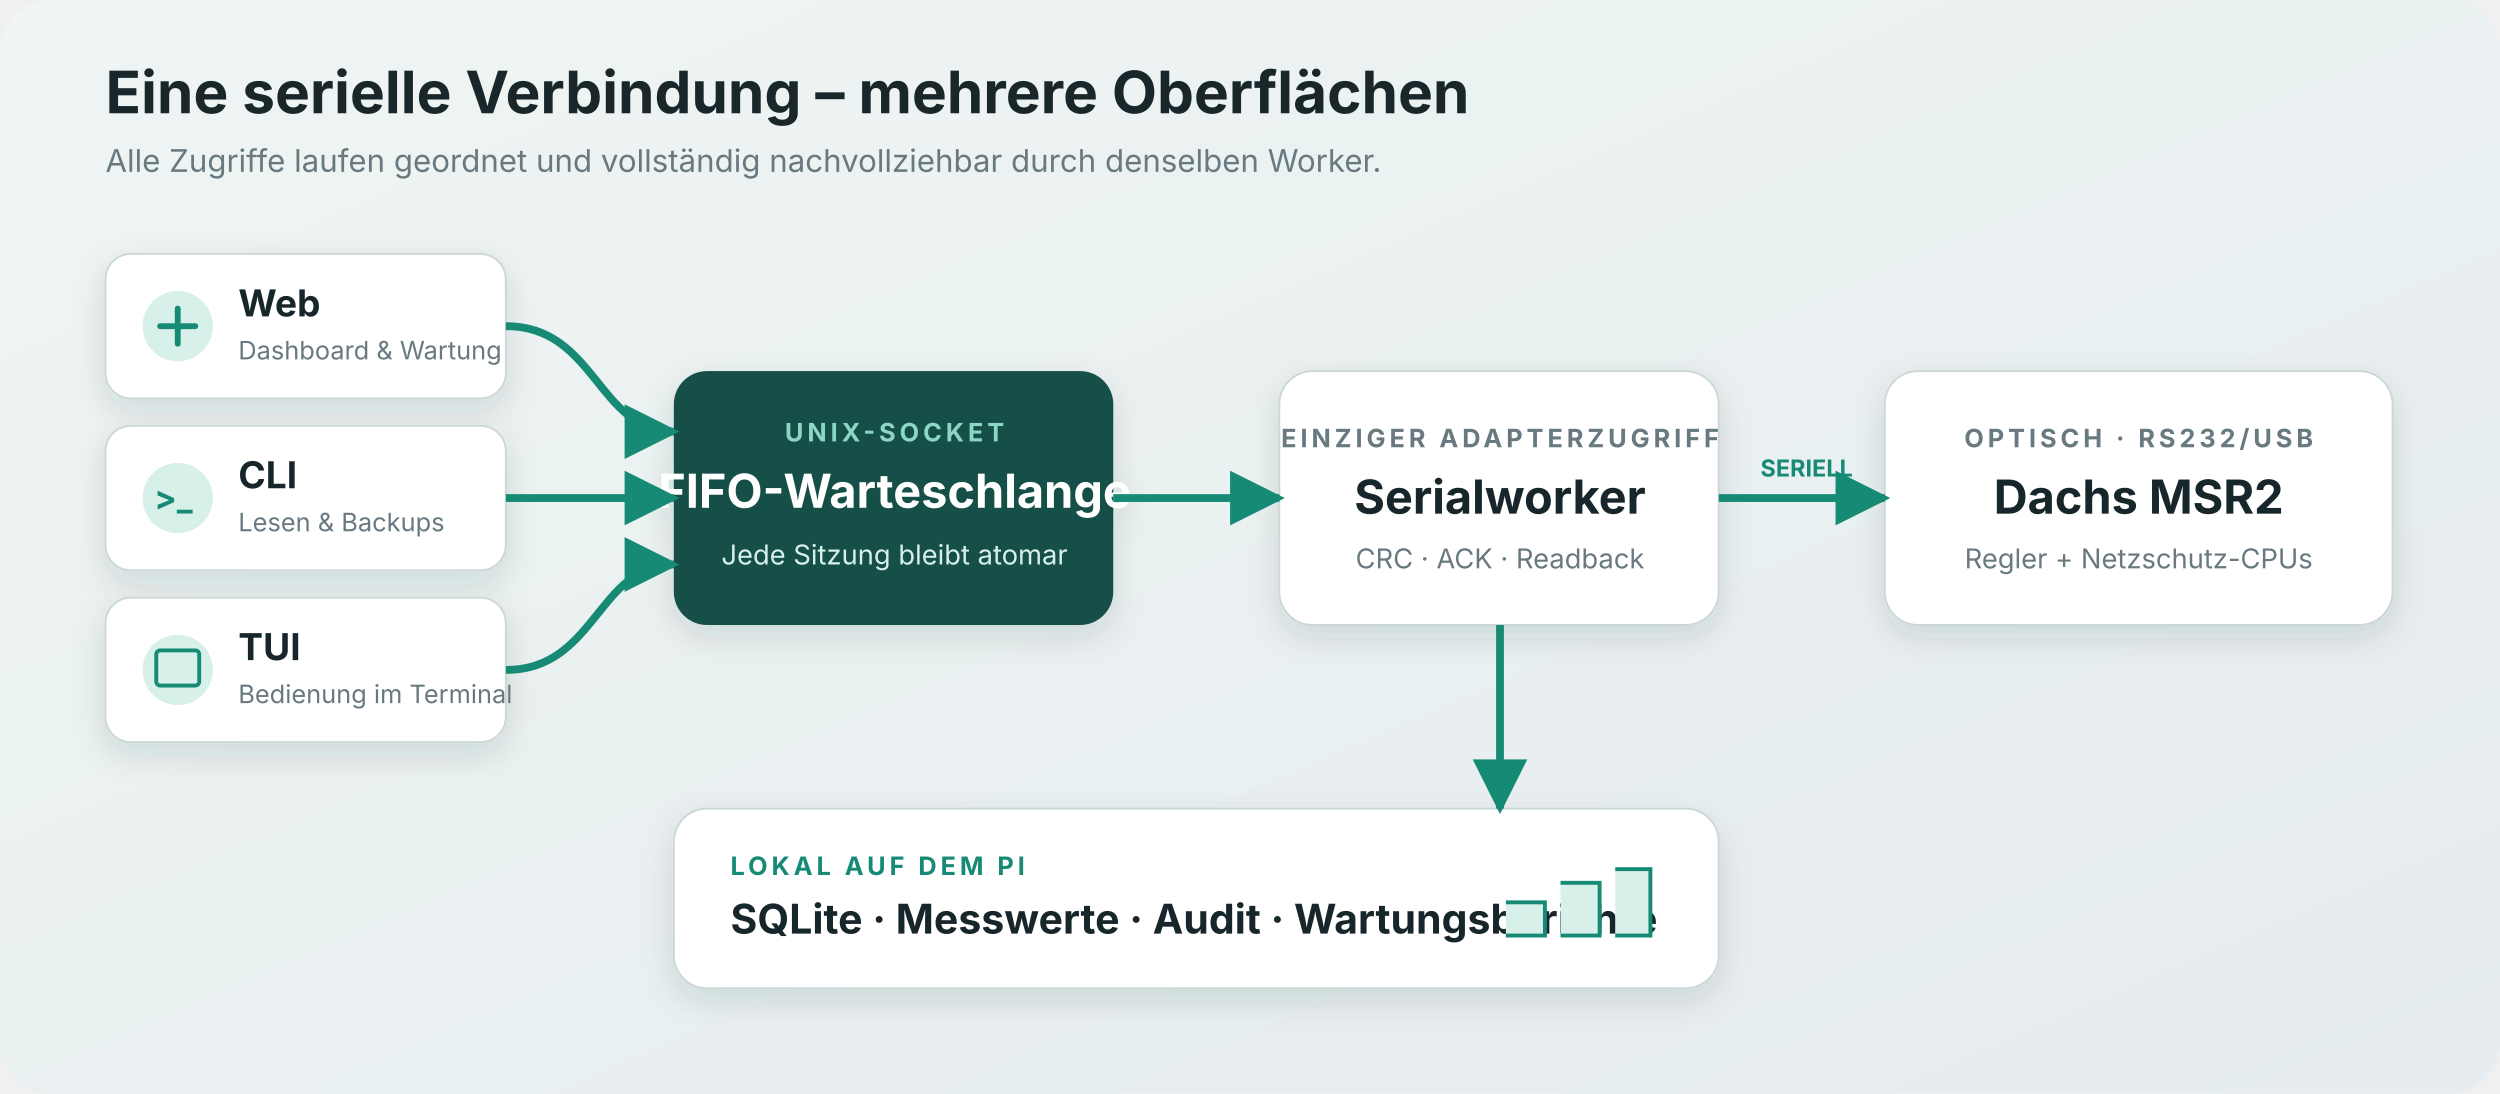
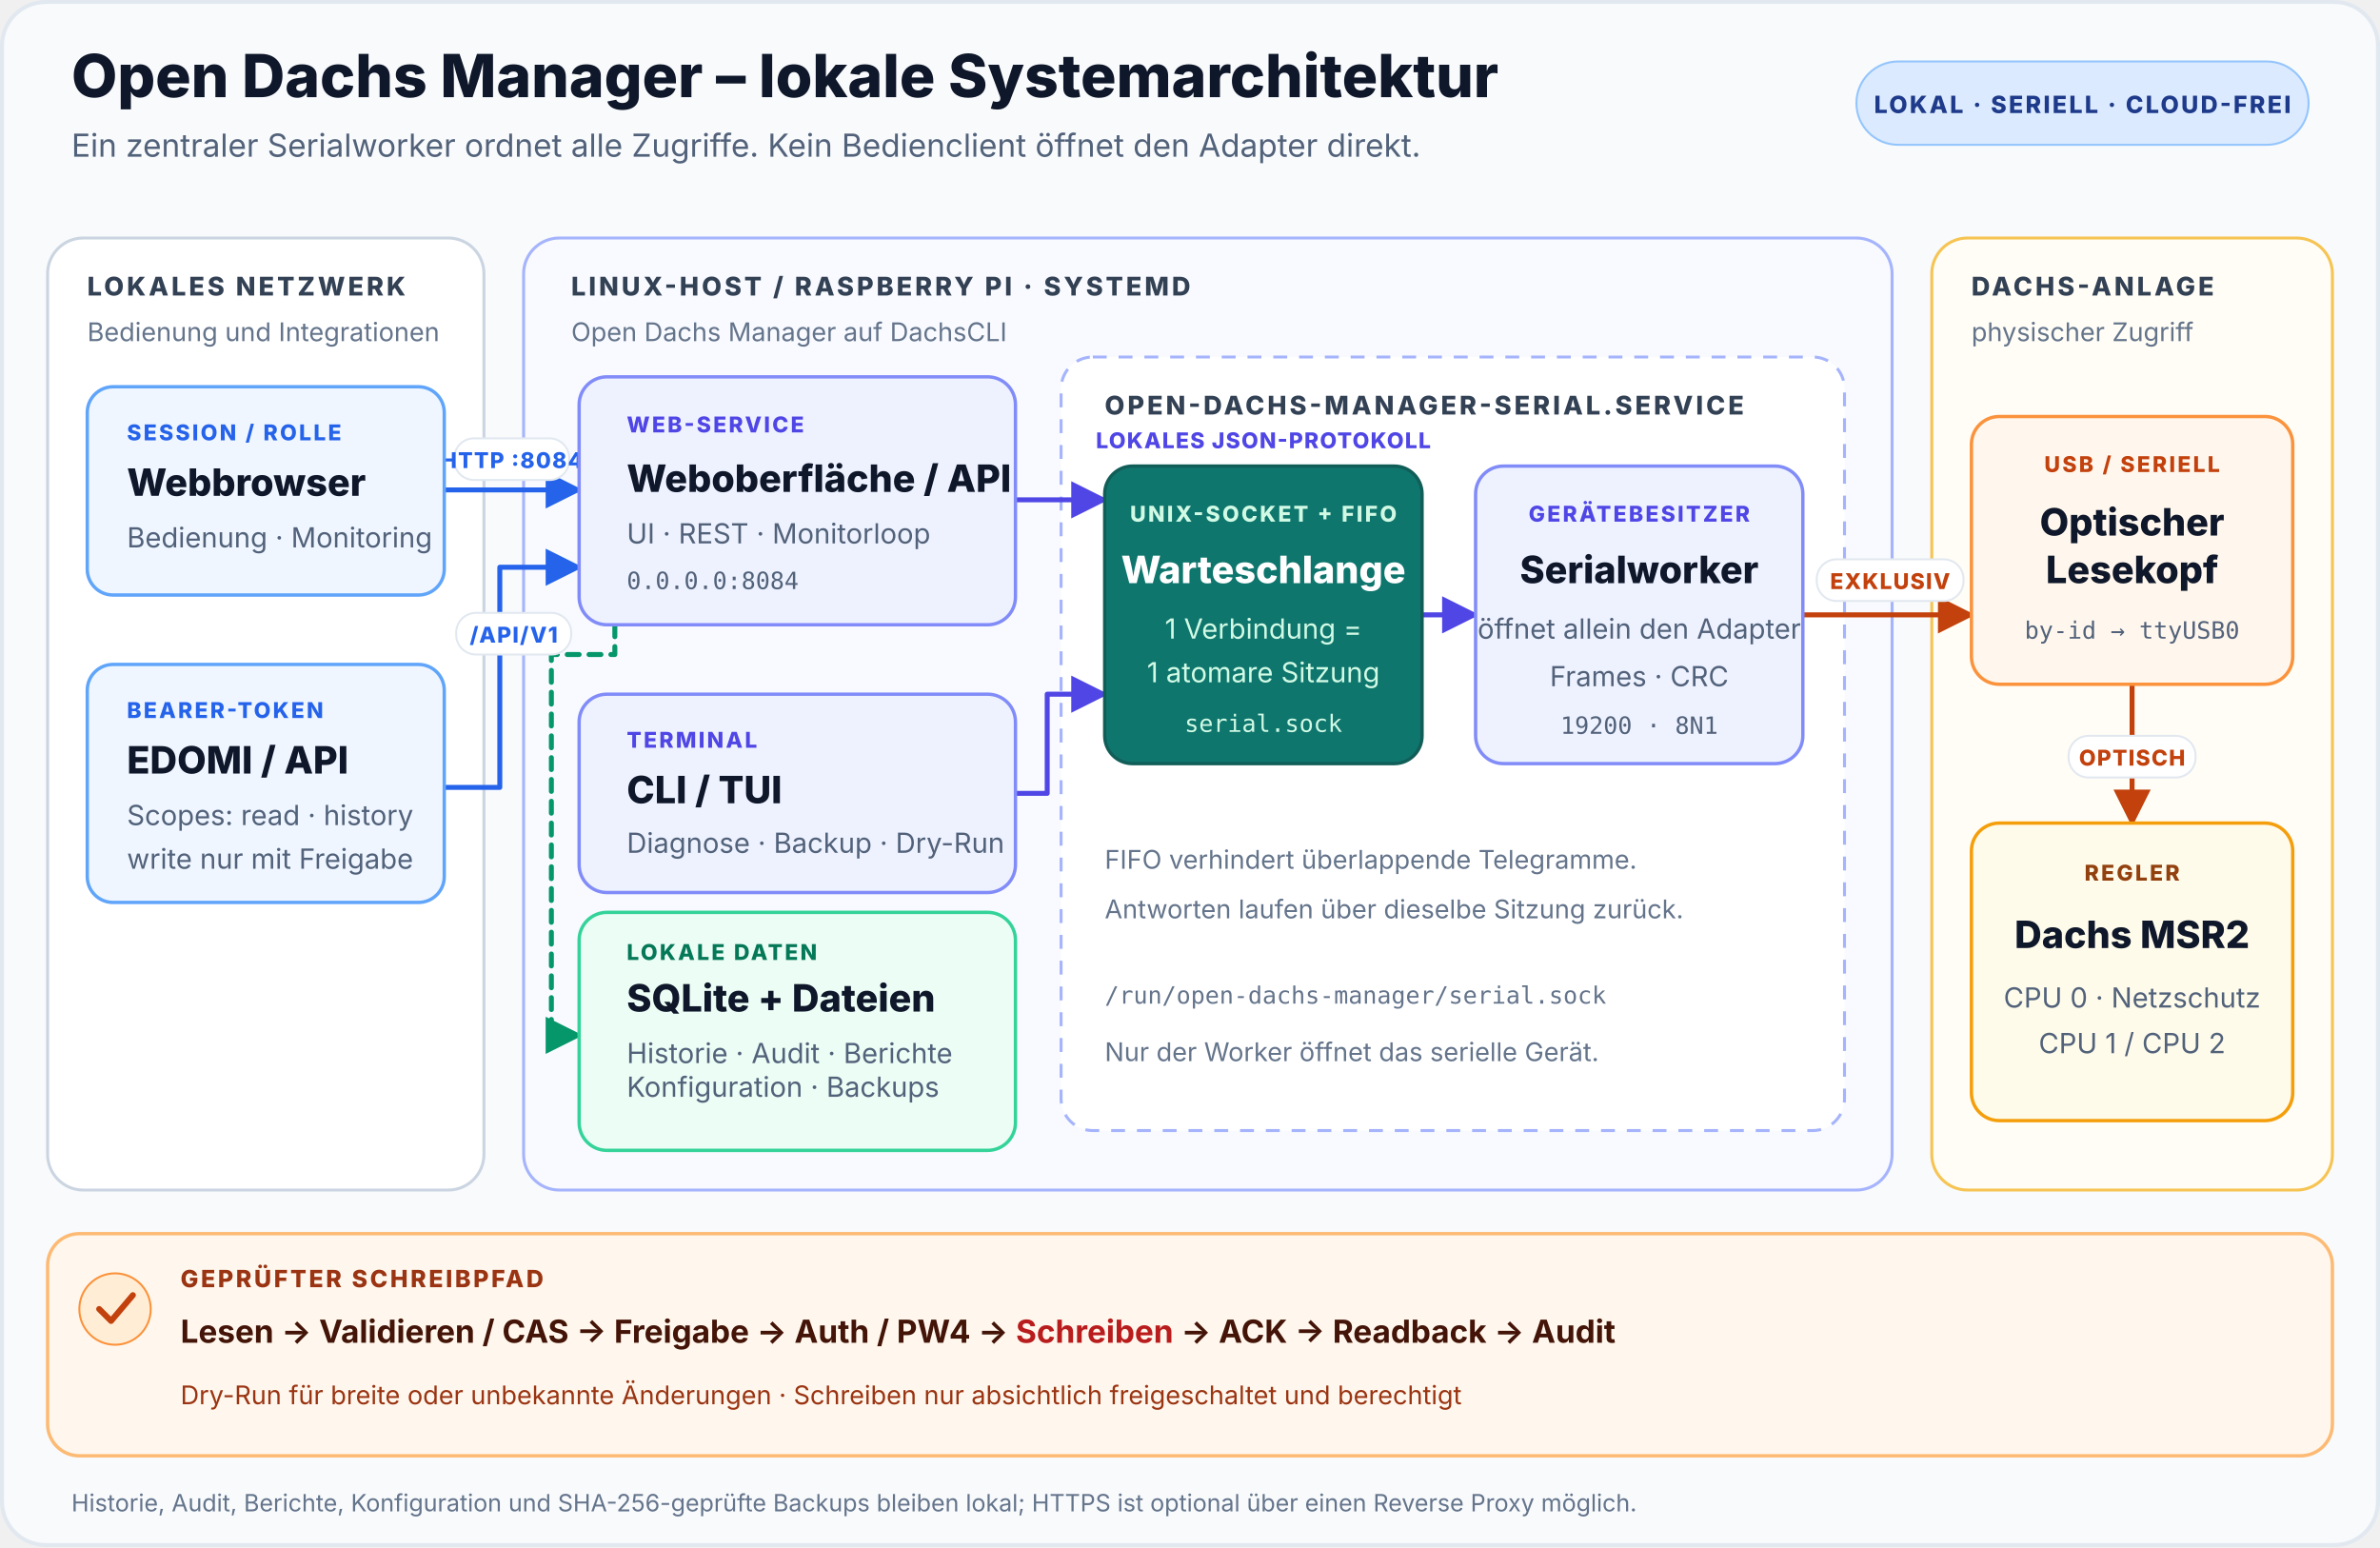
- <svg xmlns="http://www.w3.org/2000/svg" width="1280" height="560" viewBox="0 0 1280 560" role="img" aria-labelledby="title desc">
+ <svg xmlns="http://www.w3.org/2000/svg" width="1200" height="780" viewBox="0 0 1200 780" preserveAspectRatio="xMidYMid meet" role="img" aria-labelledby="title desc">
  <defs>
-     <linearGradient id="bg" x1="0" y1="0" x2="1" y2="1">
-       <stop offset="0" stop-color="#eef5f3" />
-       <stop offset="1" stop-color="#e6ecef" />
-     </linearGradient>
-     <filter id="shadow" x="-20%" y="-20%" width="140%" height="150%">
-       <feDropShadow dx="0" dy="6" stdDeviation="8" flood-color="#183632" flood-opacity=".13" />
-     </filter>
-     <marker id="arrow" viewBox="0 0 10 10" refX="9" refY="5" markerWidth="7" markerHeight="7" orient="auto-start-reverse">
-       <path d="M 0 0 L 10 5 L 0 10 z" fill="#168a75" />
+     <marker id="arrow-blue" viewBox="0 0 12 12" refX="10" refY="6" markerWidth="9" markerHeight="9" orient="auto">
+       <path d="M1 1 11 6 1 11Z" fill="#2563eb" />
    </marker>
+     <marker id="arrow-indigo" viewBox="0 0 12 12" refX="10" refY="6" markerWidth="9" markerHeight="9" orient="auto">
+       <path d="M1 1 11 6 1 11Z" fill="#4f46e5" />
+     </marker>
+     <marker id="arrow-green" viewBox="0 0 12 12" refX="10" refY="6" markerWidth="9" markerHeight="9" orient="auto">
+       <path d="M1 1 11 6 1 11Z" fill="#059669" />
+     </marker>
+     <marker id="arrow-orange" viewBox="0 0 12 12" refX="10" refY="6" markerWidth="9" markerHeight="9" orient="auto">
+       <path d="M1 1 11 6 1 11Z" fill="#c2410c" />
+     </marker>
+     <style>
+       text {
+         font-family: ui-sans-serif, system-ui, -apple-system, BlinkMacSystemFont, "Segoe UI", sans-serif;
+       }
+       .page-title { fill: #0f172a; font-size: 30px; font-weight: 760; }
+       .page-copy { fill: #52627a; font-size: 16px; }
+       .badge-copy { fill: #1e3a8a; font-size: 12px; font-weight: 760; letter-spacing: 1.1px; }
+       .zone { fill: #ffffff; stroke: #cbd5e1; stroke-width: 1.5; }
+       .zone-host { fill: #f8faff; stroke: #a5b4fc; }
+       .zone-plant { fill: #fffdf5; stroke: #f6c453; }
+       .zone-title { fill: #334155; font-size: 13px; font-weight: 780; letter-spacing: 1.45px; }
+       .zone-copy { fill: #64748b; font-size: 13px; }
+       .node { stroke-width: 1.7; }
+       .input { fill: #eff6ff; stroke: #60a5fa; }
+       .process { fill: #eef2ff; stroke: #818cf8; }
+       .queue { fill: #0f766e; stroke: #115e59; }
+       .storage { fill: #ecfdf5; stroke: #34d399; }
+       .external { fill: #fff7ed; stroke: #fb923c; }
+       .controller { fill: #fffbeb; stroke: #f59e0b; }
+       .service-zone { fill: #ffffff; stroke: #a5b4fc; stroke-width: 1.5; stroke-dasharray: 7 6; }
+       .node-kicker { font-size: 11px; font-weight: 780; letter-spacing: 1.1px; }
+       .node-title { fill: #0f172a; font-size: 19px; font-weight: 760; }
+       .node-copy { fill: #52627a; font-size: 14px; }
+       .node-copy-light { fill: #d1fae5; font-size: 14px; }
+       .node-title-light { fill: #ffffff; font-size: 19px; font-weight: 760; }
+       .mono { font-family: ui-monospace, SFMono-Regular, Menlo, Consolas, monospace; font-size: 12px; }
+       .edge { fill: none; stroke-linecap: round; stroke-linejoin: round; stroke-width: 2.5; }
+       .edge-blue { stroke: #2563eb; marker-end: url(#arrow-blue); }
+       .edge-indigo { stroke: #4f46e5; marker-end: url(#arrow-indigo); }
+       .edge-green { stroke: #059669; marker-end: url(#arrow-green); stroke-dasharray: 6 5; }
+       .edge-orange { stroke: #c2410c; marker-end: url(#arrow-orange); }
+       .edge-label-bg { fill: #ffffff; stroke: #e2e8f0; stroke-width: 1; }
+       .edge-label { font-size: 11px; font-weight: 760; letter-spacing: .6px; }
+       .safety { fill: #fff7ed; stroke: #fdba74; stroke-width: 1.7; }
+       .safety-title { fill: #9a3412; font-size: 12px; font-weight: 800; letter-spacing: 1.25px; }
+       .safety-flow { fill: #431407; font-size: 16px; font-weight: 690; }
+       .safety-copy { fill: #9a3412; font-size: 13px; }
+       .footer { fill: #64748b; font-size: 12px; }
+     </style>
  </defs>
-   <rect width="1280" height="560" rx="26" fill="url(#bg)" />
-   <text x="54" y="58" font-family="Inter,Arial,sans-serif" font-size="30" font-weight="700" fill="#19272b">Eine serielle Verbindung – mehrere Oberflächen</text>
-   <text x="54" y="88" font-family="Inter,Arial,sans-serif" font-size="16" fill="#687980">Alle Zugriffe laufen geordnet und vollständig nachvollziehbar durch denselben Worker.</text>
-   <g filter="url(#shadow)" font-family="Inter,Arial,sans-serif">
-     <rect x="54" y="130" width="205" height="74" rx="13" fill="#fff" stroke="#cbd8d6" />
-     <circle cx="91" cy="167" r="18" fill="#d7f0e9" />
-     <path d="M82 167h18M91 158v18" stroke="#168a75" stroke-width="3" stroke-linecap="round" />
-     <text x="122" y="162" font-size="19" font-weight="700" fill="#19272b">Web</text>
-     <text x="122" y="184" font-size="13" fill="#687980">Dashboard &amp; Wartung</text>
-     <rect x="54" y="218" width="205" height="74" rx="13" fill="#fff" stroke="#cbd8d6" />
-     <circle cx="91" cy="255" r="18" fill="#d7f0e9" />
-     <text x="79" y="261" font-size="17" font-weight="700" fill="#168a75">&gt;_</text>
-     <text x="122" y="250" font-size="19" font-weight="700" fill="#19272b">CLI</text>
-     <text x="122" y="272" font-size="13" fill="#687980">Lesen &amp; Backups</text>
-     <rect x="54" y="306" width="205" height="74" rx="13" fill="#fff" stroke="#cbd8d6" />
-     <circle cx="91" cy="343" r="18" fill="#d7f0e9" />
-     <rect x="80" y="333" width="22" height="18" rx="2" fill="none" stroke="#168a75" stroke-width="2" />
-     <text x="122" y="338" font-size="19" font-weight="700" fill="#19272b">TUI</text>
-     <text x="122" y="360" font-size="13" fill="#687980">Bedienung im Terminal</text>
-     <rect x="345" y="190" width="225" height="130" rx="17" fill="#164f46" />
-     <text x="458" y="226" text-anchor="middle" font-size="13" font-weight="700" letter-spacing="2" fill="#8bd6c5">UNIX-SOCKET</text>
-     <text x="458" y="260" text-anchor="middle" font-size="24" font-weight="700" fill="#fff">FIFO-Warteschlange</text>
-     <text x="458" y="289" text-anchor="middle" font-size="14" fill="#d7f0e9">Jede Sitzung bleibt atomar</text>
-     <rect x="655" y="190" width="225" height="130" rx="17" fill="#fff" stroke="#cbd8d6" />
-     <text x="768" y="229" text-anchor="middle" font-size="13" font-weight="700" letter-spacing="2" fill="#687980">EINZIGER ADAPTERZUGRIFF</text>
-     <text x="768" y="263" text-anchor="middle" font-size="24" font-weight="700" fill="#19272b">Serialworker</text>
-     <text x="768" y="291" text-anchor="middle" font-size="14" fill="#687980">CRC · ACK · Readback</text>
-     <rect x="965" y="190" width="260" height="130" rx="17" fill="#fff" stroke="#cbd8d6" />
-     <text x="1095" y="229" text-anchor="middle" font-size="13" font-weight="700" letter-spacing="2" fill="#687980">OPTISCH · RS232/USB</text>
-     <text x="1095" y="263" text-anchor="middle" font-size="24" font-weight="700" fill="#19272b">Dachs MSR2</text>
-     <text x="1095" y="291" text-anchor="middle" font-size="14" fill="#687980">Regler + Netzschutz-CPUs</text>
-     <rect x="345" y="414" width="535" height="92" rx="17" fill="#fff" stroke="#cbd8d6" />
-     <text x="374" y="448" font-size="13" font-weight="700" letter-spacing="2" fill="#168a75">LOKAL AUF DEM PI</text>
-     <text x="374" y="478" font-size="21" font-weight="700" fill="#19272b">SQLite · Messwerte · Audit · Wartungsberichte</text>
-     <path d="M827 445h18v34h-18M799 452h20v27h-20M771 462h20v17h-20" fill="#d7f0e9" stroke="#168a75" stroke-width="2" />
+   <rect x="1" y="1" width="1198" height="778" rx="22" fill="#f8fafc" stroke="#e2e8f0" stroke-width="2" />
+   <text class="page-title" x="36" y="49">Open Dachs Manager – lokale Systemarchitektur</text>
+   <text class="page-copy" x="36" y="79">Ein zentraler Serialworker ordnet alle Zugriffe. Kein Bedienclient öffnet den Adapter direkt.</text>
+   <rect x="936" y="31" width="228" height="42" rx="21" fill="#dbeafe" stroke="#93c5fd" />
+   <text class="badge-copy" x="1050" y="57" text-anchor="middle">LOKAL · SERIELL · CLOUD-FREI</text>
+   <rect class="zone" x="24" y="120" width="220" height="480" rx="18" />
+   <rect class="zone zone-host" x="264" y="120" width="690" height="480" rx="18" />
+   <rect class="zone zone-plant" x="974" y="120" width="202" height="480" rx="18" />
+   <text class="zone-title" x="44" y="149">LOKALES NETZWERK</text>
+   <text class="zone-copy" x="44" y="172">Bedienung und Integrationen</text>
+   <text class="zone-title" x="288" y="149">LINUX-HOST / RASPBERRY PI · SYSTEMD</text>
+   <text class="zone-copy" x="288" y="172">Open Dachs Manager auf DachsCLI</text>
+   <text class="zone-title" x="994" y="149">DACHS-ANLAGE</text>
+   <text class="zone-copy" x="994" y="172">physischer Zugriff</text>
+   <rect class="service-zone" x="535" y="180" width="395" height="390" rx="16" />
+   <text class="zone-title" x="557" y="209" fill="#4f46e5">OPEN-DACHS-MANAGER-SERIAL.SERVICE</text>
+   <g>
+     <path class="edge edge-blue" d="M224 247 H292" />
+     <path class="edge edge-blue" d="M224 397 H252 V286 H292" />
+     <path class="edge edge-indigo" d="M512 252 H557" />
+     <path class="edge edge-indigo" d="M512 400 H528 V350 H557" />
+     <path class="edge edge-indigo" d="M717 310 H744" />
+     <path class="edge edge-green" d="M310 315 V330 H278 V522 H292" />
+     <path class="edge edge-orange" d="M909 310 H994" />
+     <path class="edge edge-orange" d="M1075 345 V415" />
  </g>
-   <g fill="none" stroke="#168a75" stroke-width="4" marker-end="url(#arrow)">
-     <path d="M259 167 C305 167 306 221 345 221" />
-     <path d="M259 255 H345" />
-     <path d="M259 343 C305 343 306 289 345 289" />
-     <path d="M570 255 H655" />
-     <path d="M880 255 H965" />
-     <path d="M768 320 V414" />
-   </g>
-   <text x="925" y="244" text-anchor="middle" font-family="Inter,Arial,sans-serif" font-size="12" font-weight="700" fill="#168a75">SERIELL</text>
+   <rect class="edge-label-bg" x="229" y="221" width="58" height="21" rx="10" />
+   <text class="edge-label" x="258" y="236" text-anchor="middle" fill="#2563eb">HTTP :8084</text>
+   <rect class="edge-label-bg" x="230" y="309" width="58" height="21" rx="10" />
+   <text class="edge-label" x="259" y="324" text-anchor="middle" fill="#2563eb">/API/V1</text>
+   <rect class="edge-label-bg" x="916" y="282" width="74" height="21" rx="10" />
+   <text class="edge-label" x="953" y="297" text-anchor="middle" fill="#c2410c">EXKLUSIV</text>
+   <rect class="edge-label-bg" x="1043" y="371" width="64" height="21" rx="10" />
+   <text class="edge-label" x="1075" y="386" text-anchor="middle" fill="#c2410c">OPTISCH</text>
+   <rect class="node input" x="44" y="195" width="180" height="105" rx="13" />
+   <text class="node-kicker" x="64" y="222" fill="#2563eb">SESSION / ROLLE</text>
+   <text class="node-title" x="64" y="250">Webbrowser</text>
+   <text class="node-copy" x="64" y="276">Bedienung · Monitoring</text>
+   <rect class="node input" x="44" y="335" width="180" height="120" rx="13" />
+   <text class="node-kicker" x="64" y="362" fill="#2563eb">BEARER-TOKEN</text>
+   <text class="node-title" x="64" y="390">EDOMI / API</text>
+   <text class="node-copy" x="64" y="416">Scopes: read · history</text>
+   <text class="node-copy" x="64" y="438">write nur mit Freigabe</text>
+   <rect class="node process" x="292" y="190" width="220" height="125" rx="14" />
+   <text class="node-kicker" x="316" y="218" fill="#4f46e5">WEB-SERVICE</text>
+   <text class="node-title" x="316" y="248">Weboberfläche / API</text>
+   <text class="node-copy" x="316" y="274">UI · REST · Monitorloop</text>
+   <text class="node-copy mono" x="316" y="297">0.0.0.0:8084</text>
+   <rect class="node process" x="292" y="350" width="220" height="100" rx="14" />
+   <text class="node-kicker" x="316" y="377" fill="#4f46e5">TERMINAL</text>
+   <text class="node-title" x="316" y="405">CLI / TUI</text>
+   <text class="node-copy" x="316" y="430">Diagnose · Backup · Dry-Run</text>
+   <rect class="node storage" x="292" y="460" width="220" height="120" rx="14" />
+   <text class="node-kicker" x="316" y="484" fill="#047857">LOKALE DATEN</text>
+   <text class="node-title" x="316" y="510">SQLite + Dateien</text>
+   <text class="node-copy" x="316" y="536">Historie · Audit · Berichte</text>
+   <text class="node-copy" x="316" y="553">Konfiguration · Backups</text>
+   <text class="edge-label" x="637" y="226" text-anchor="middle" fill="#4f46e5">LOKALES JSON-PROTOKOLL</text>
+   <rect class="node queue" x="557" y="235" width="160" height="150" rx="14" />
+   <text class="node-kicker" x="637" y="263" text-anchor="middle" fill="#d1fae5">UNIX-SOCKET + FIFO</text>
+   <text class="node-title-light" x="637" y="294" text-anchor="middle">Warteschlange</text>
+   <text class="node-copy-light" x="637" y="322" text-anchor="middle">1 Verbindung =</text>
+   <text class="node-copy-light" x="637" y="344" text-anchor="middle">1 atomare Sitzung</text>
+   <text class="node-copy-light mono" x="637" y="369" text-anchor="middle">serial.sock</text>
+   <rect class="node process" x="744" y="235" width="165" height="150" rx="14" />
+   <text class="node-kicker" x="826.5" y="263" text-anchor="middle" fill="#4f46e5">GERÄTEBESITZER</text>
+   <text class="node-title" x="826.5" y="294" text-anchor="middle">Serialworker</text>
+   <text class="node-copy" x="826.5" y="322" text-anchor="middle">öffnet allein den Adapter</text>
+   <text class="node-copy" x="826.5" y="346" text-anchor="middle">Frames · CRC</text>
+   <text class="node-copy mono" x="826.5" y="370" text-anchor="middle">19200 · 8N1</text>
+   <text class="zone-copy" x="557" y="438">FIFO verhindert überlappende Telegramme.</text>
+   <text class="zone-copy" x="557" y="463">Antworten laufen über dieselbe Sitzung zurück.</text>
+   <text class="zone-copy mono" x="557" y="506">/run/open-dachs-manager/serial.sock</text>
+   <text class="zone-copy" x="557" y="535">Nur der Worker öffnet das serielle Gerät.</text>
+   <rect class="node external" x="994" y="210" width="162" height="135" rx="14" />
+   <text class="node-kicker" x="1075" y="238" text-anchor="middle" fill="#c2410c">USB / SERIELL</text>
+   <text class="node-title" x="1075" y="270" text-anchor="middle">Optischer</text>
+   <text class="node-title" x="1075" y="294" text-anchor="middle">Lesekopf</text>
+   <text class="node-copy mono" x="1075" y="322" text-anchor="middle">by-id → ttyUSB0</text>
+   <rect class="node controller" x="994" y="415" width="162" height="150" rx="14" />
+   <text class="node-kicker" x="1075" y="444" text-anchor="middle" fill="#92400e">REGLER</text>
+   <text class="node-title" x="1075" y="478" text-anchor="middle">Dachs MSR2</text>
+   <text class="node-copy" x="1075" y="508" text-anchor="middle">CPU 0 · Netzschutz</text>
+   <text class="node-copy" x="1075" y="531" text-anchor="middle">CPU 1 / CPU 2</text>
+   <rect class="safety" x="24" y="622" width="1152" height="112" rx="16" />
+   <circle cx="58" cy="660" r="18" fill="#ffedd5" stroke="#fb923c" />
+   <path d="M50 660 56 666 67 653" fill="none" stroke="#c2410c" stroke-width="3" stroke-linecap="round" stroke-linejoin="round" />
+   <text class="safety-title" x="91" y="649">GEPRÜFTER SCHREIBPFAD</text>
+   <text class="safety-flow" x="91" y="677">Lesen → Validieren / CAS → Freigabe → Auth / PW4 → <tspan fill="#b91c1c">Schreiben</tspan> → ACK → Readback → Audit</text>
+   <text class="safety-copy" x="91" y="708">Dry-Run für breite oder unbekannte Änderungen · Schreiben nur absichtlich freigeschaltet und berechtigt</text>
+   <text class="footer" x="36" y="762">Historie, Audit, Berichte, Konfiguration und SHA-256-geprüfte Backups bleiben lokal; HTTPS ist optional über einen Reverse Proxy möglich.</text>
</svg>
